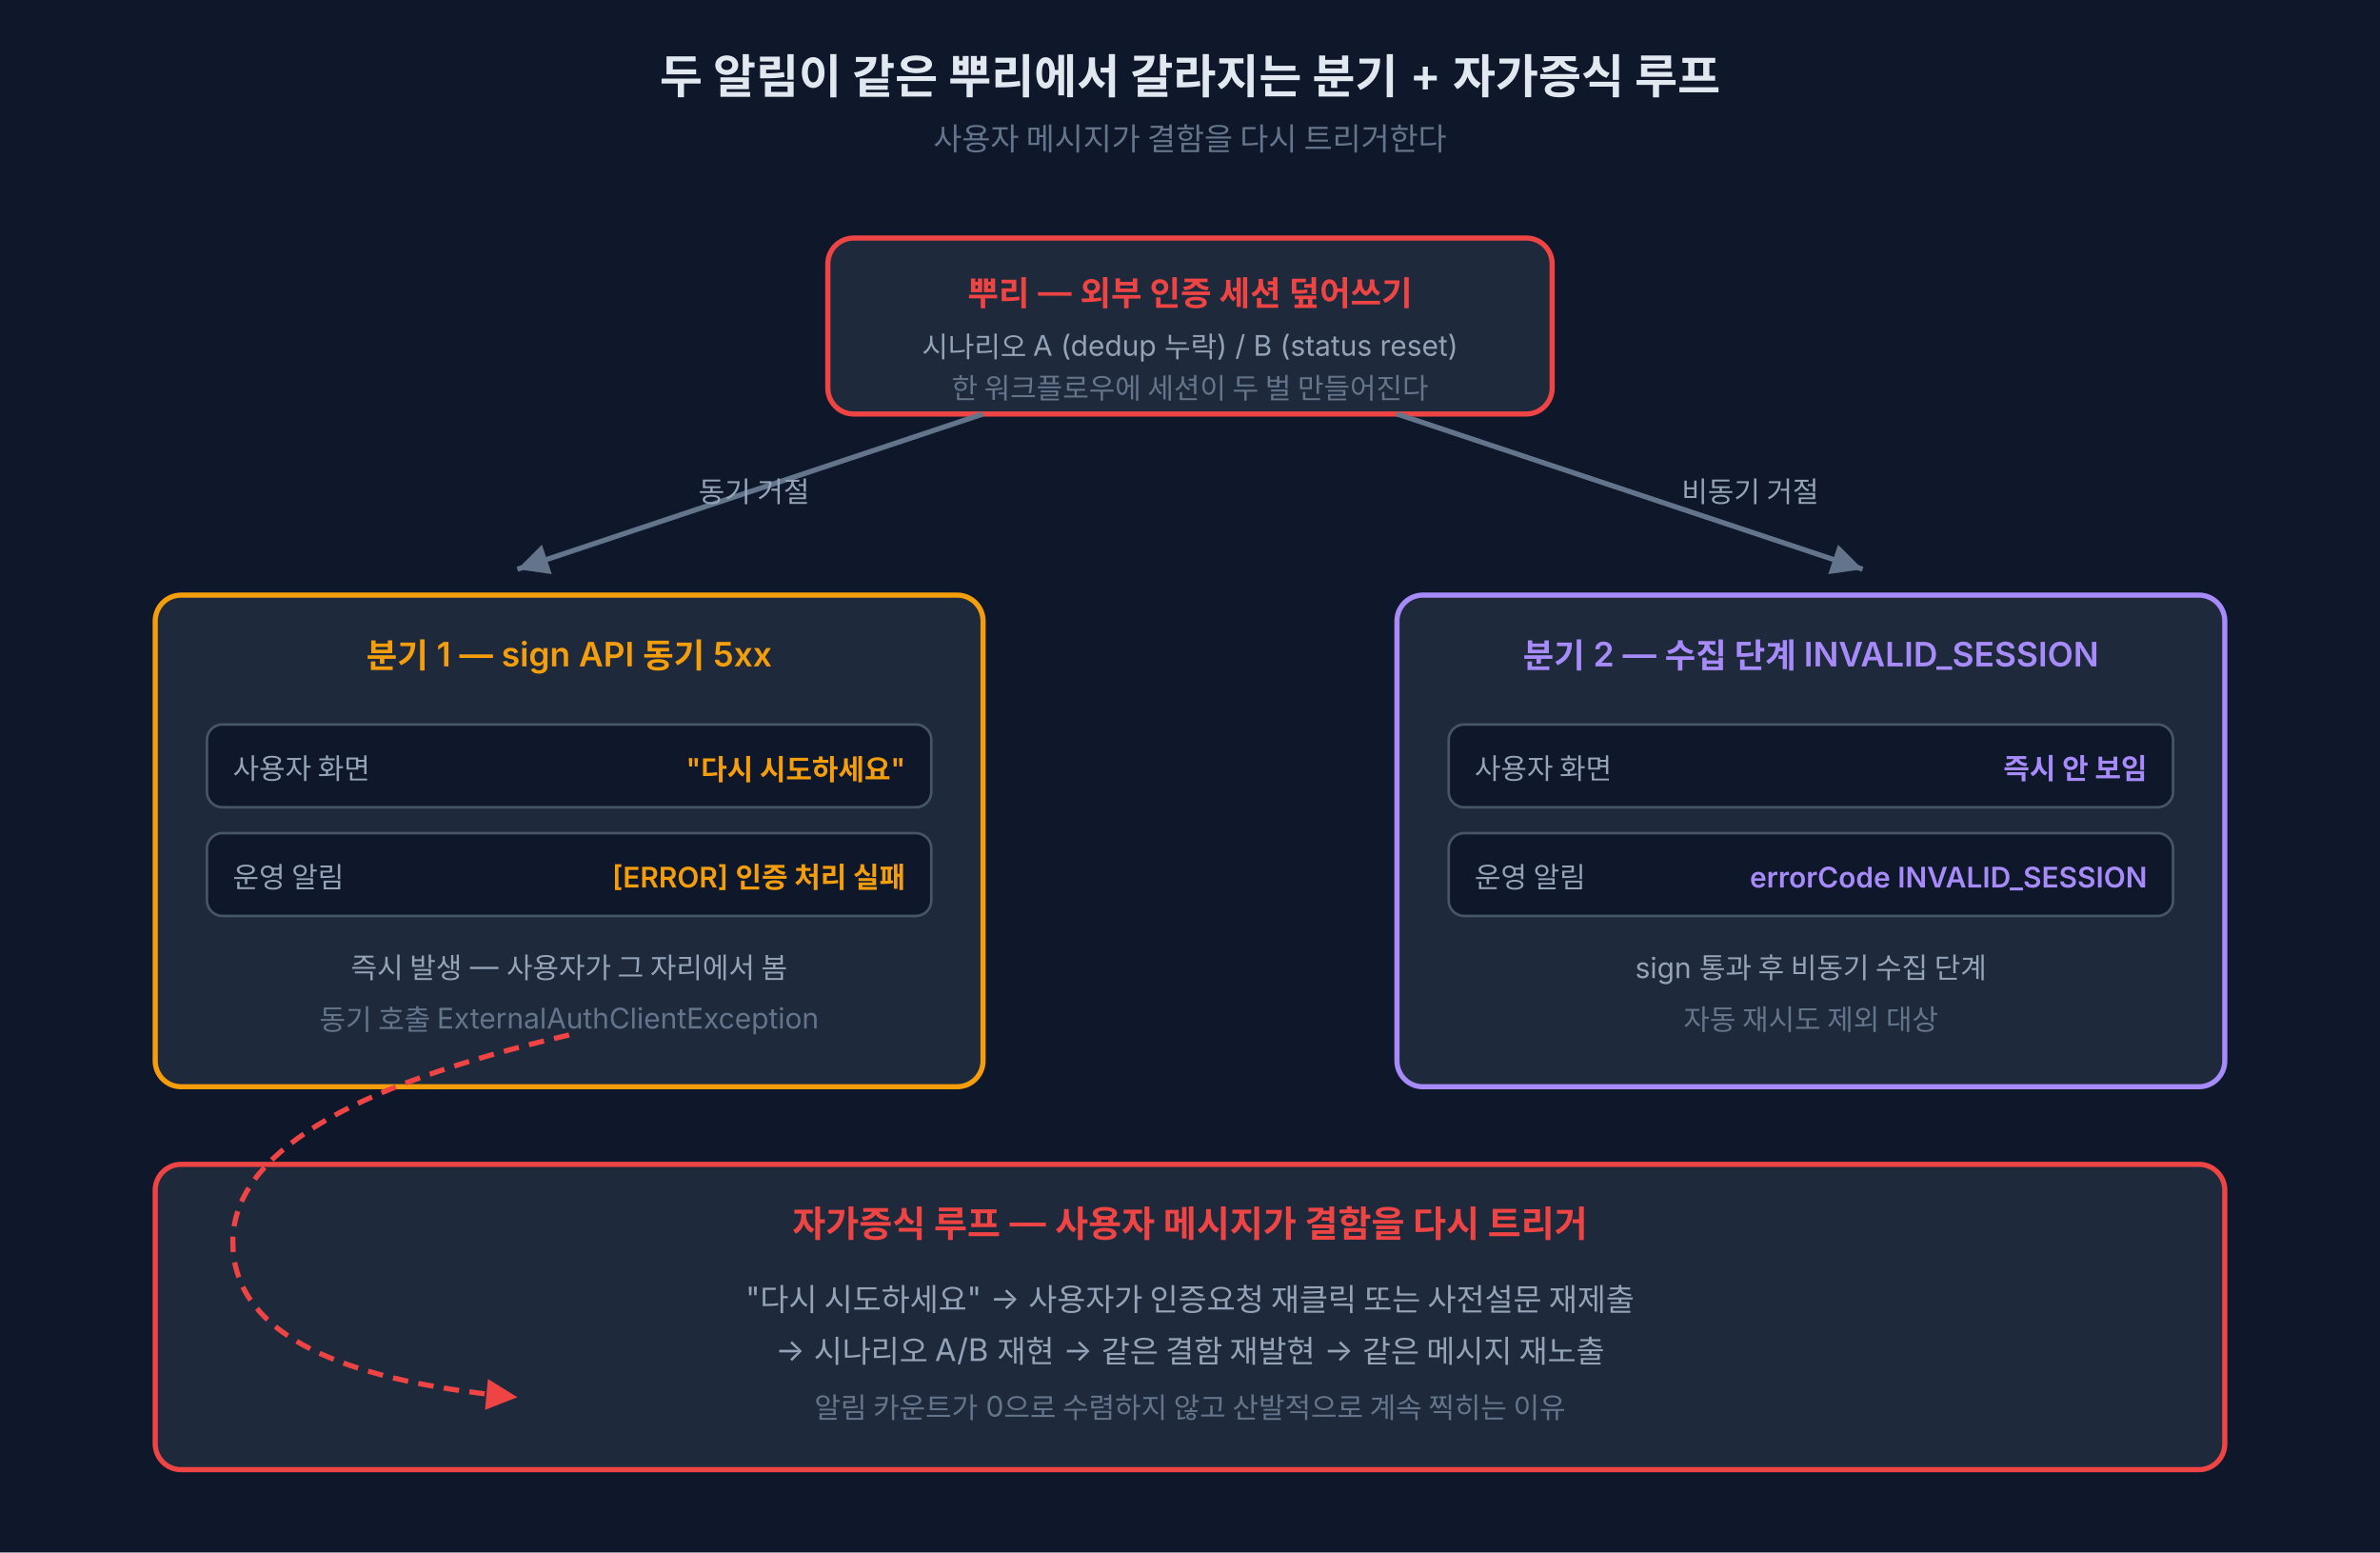
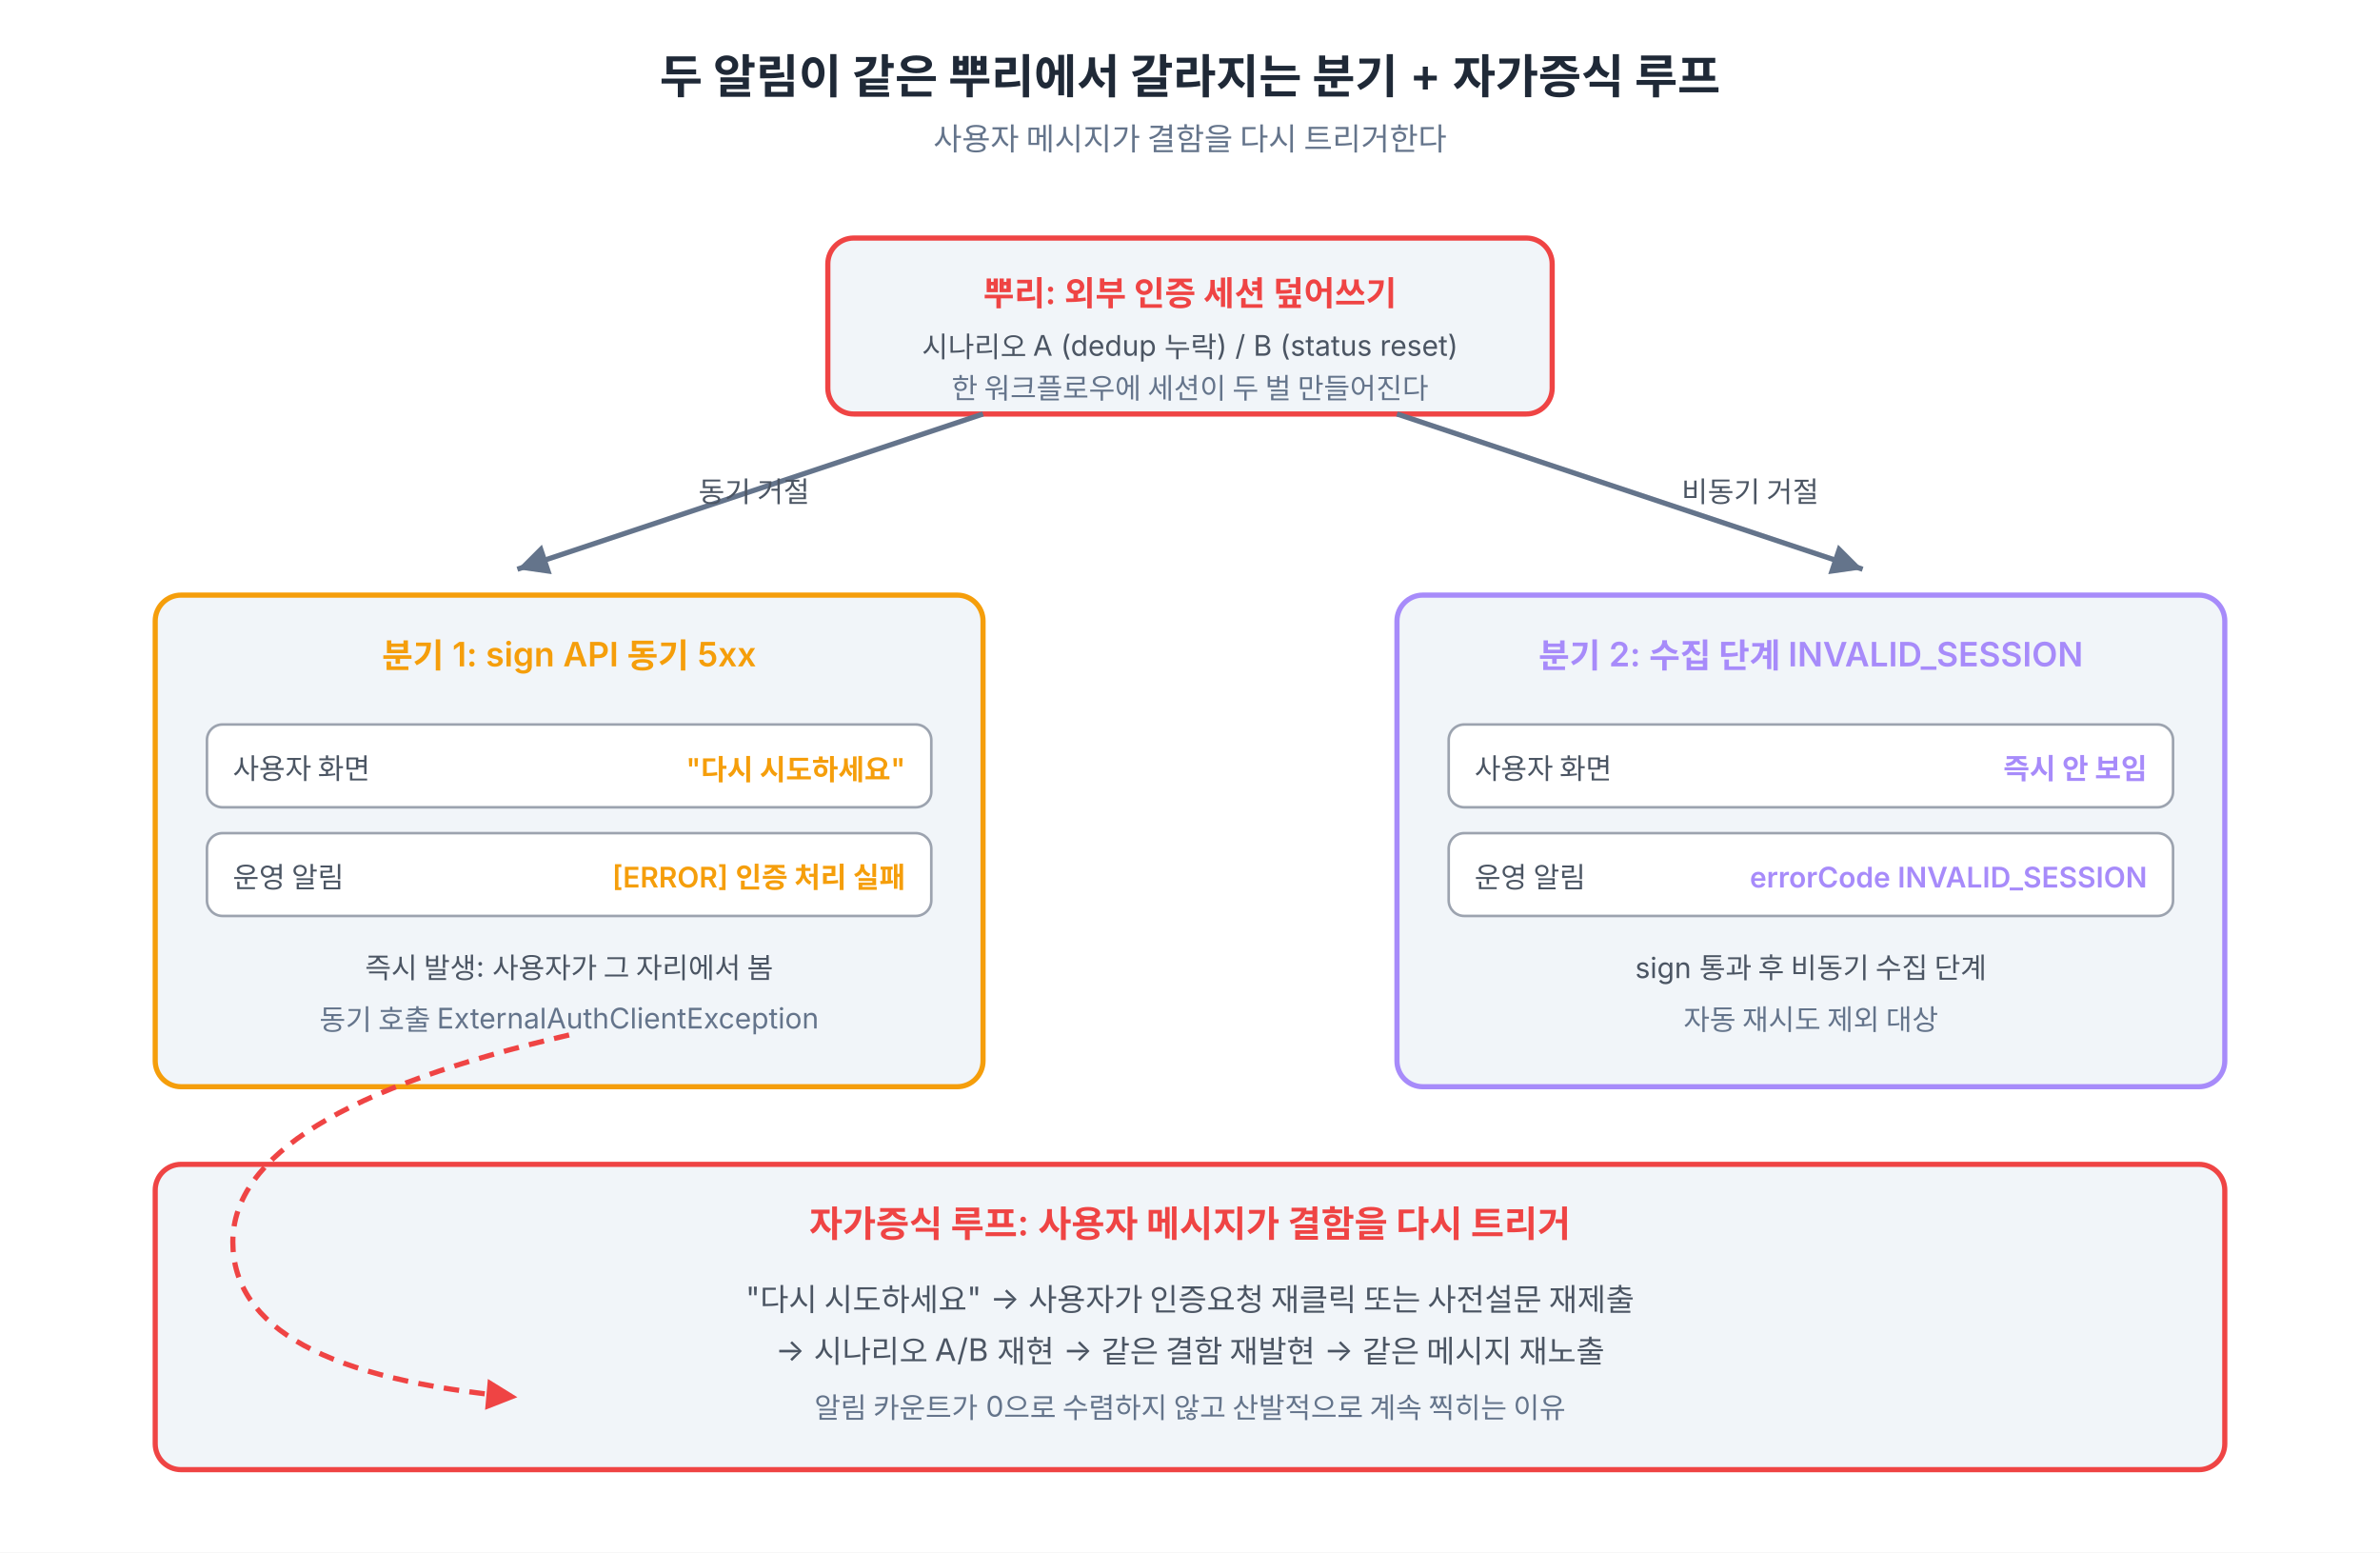
<svg xmlns="http://www.w3.org/2000/svg" viewBox="0 0 920 600" font-family="system-ui, -apple-system, sans-serif">
-   <rect width="920" height="600" fill="#0f172a" />
-   <text x="460" y="36" fill="#e2e8f0" font-size="18" font-weight="600" text-anchor="middle">두 알림이 같은 뿌리에서 갈라지는 분기 + 자가증식 루프</text>
+   <rect width="920" height="600" fill="#ffffff" />
+   <text x="460" y="36" fill="#1f2937" font-size="18" font-weight="600" text-anchor="middle">두 알림이 같은 뿌리에서 갈라지는 분기 + 자가증식 루프</text>
  <text x="460" y="58" fill="#64748b" font-size="12" text-anchor="middle">사용자 메시지가 결함을 다시 트리거한다</text>
  <defs>
    <marker id="arrSplit" viewBox="0 0 10 10" refX="10" refY="5" markerWidth="6" markerHeight="6" orient="auto">
      <path d="M 0 0 L 10 5 L 0 10 z" fill="#64748b" />
    </marker>
    <marker id="arrLoop" viewBox="0 0 10 10" refX="10" refY="5" markerWidth="6" markerHeight="6" orient="auto">
      <path d="M 0 0 L 10 5 L 0 10 z" fill="#ef4444" />
    </marker>
  </defs>
-   <rect x="320" y="92" width="280" height="68" rx="10" fill="#1e293b" stroke="#ef4444" stroke-width="2" />
-   <text x="460" y="118" fill="#ef4444" font-size="13" font-weight="600" text-anchor="middle">뿌리 — 외부 인증 세션 덮어쓰기</text>
-   <text x="460" y="138" fill="#94a3b8" font-size="11" text-anchor="middle">시나리오 A (dedup 누락) / B (status reset)</text>
+   <rect x="320" y="92" width="280" height="68" rx="10" fill="#f1f5f9" stroke="#ef4444" stroke-width="2" />
+   <text x="460" y="118" fill="#ef4444" font-size="13" font-weight="600" text-anchor="middle">뿌리: 외부 인증 세션 덮어쓰기</text>
+   <text x="460" y="138" fill="#4b5563" font-size="11" text-anchor="middle">시나리오 A (dedup 누락) / B (status reset)</text>
  <text x="460" y="154" fill="#64748b" font-size="11" text-anchor="middle">한 워크플로우에 세션이 두 벌 만들어진다</text>
  <line x1="380" y1="160" x2="200" y2="220" stroke="#64748b" stroke-width="2" marker-end="url(#arrSplit)" />
  <line x1="540" y1="160" x2="720" y2="220" stroke="#64748b" stroke-width="2" marker-end="url(#arrSplit)" />
-   <text x="270" y="194" fill="#94a3b8" font-size="11">동기 거절</text>
-   <text x="650" y="194" fill="#94a3b8" font-size="11">비동기 거절</text>
+   <text x="270" y="194" fill="#4b5563" font-size="11">동기 거절</text>
+   <text x="650" y="194" fill="#4b5563" font-size="11">비동기 거절</text>
  <g transform="translate(60, 230)">
-     <rect x="0" y="0" width="320" height="190" rx="10" fill="#1e293b" stroke="#f59e0b" stroke-width="2" />
-     <text x="160" y="28" fill="#f59e0b" font-size="13" font-weight="600" text-anchor="middle">분기 1 — sign API 동기 5xx</text>
-     <rect x="20" y="50" width="280" height="32" rx="6" fill="#0f172a" stroke="#475569" stroke-width="1" />
-     <text x="30" y="71" fill="#94a3b8" font-size="11">사용자 화면</text>
+     <rect x="0" y="0" width="320" height="190" rx="10" fill="#f1f5f9" stroke="#f59e0b" stroke-width="2" />
+     <text x="160" y="28" fill="#f59e0b" font-size="13" font-weight="600" text-anchor="middle">분기 1: sign API 동기 5xx</text>
+     <rect x="20" y="50" width="280" height="32" rx="6" fill="#ffffff" stroke="#9ca3af" stroke-width="1" />
+     <text x="30" y="71" fill="#4b5563" font-size="11">사용자 화면</text>
    <text x="290" y="71" fill="#f59e0b" font-size="11" font-weight="600" text-anchor="end">"다시 시도하세요"</text>
-     <rect x="20" y="92" width="280" height="32" rx="6" fill="#0f172a" stroke="#475569" stroke-width="1" />
-     <text x="30" y="113" fill="#94a3b8" font-size="11">운영 알림</text>
+     <rect x="20" y="92" width="280" height="32" rx="6" fill="#ffffff" stroke="#9ca3af" stroke-width="1" />
+     <text x="30" y="113" fill="#4b5563" font-size="11">운영 알림</text>
    <text x="290" y="113" fill="#f59e0b" font-size="11" font-weight="600" text-anchor="end">[ERROR] 인증 처리 실패</text>
-     <text x="160" y="148" fill="#94a3b8" font-size="11" text-anchor="middle">즉시 발생 — 사용자가 그 자리에서 봄</text>
+     <text x="160" y="148" fill="#4b5563" font-size="11" text-anchor="middle">즉시 발생: 사용자가 그 자리에서 봄</text>
    <text x="160" y="168" fill="#64748b" font-size="11" text-anchor="middle">동기 호출 ExternalAuthClientException</text>
  </g>
  <g transform="translate(540, 230)">
-     <rect x="0" y="0" width="320" height="190" rx="10" fill="#1e293b" stroke="#a78bfa" stroke-width="2" />
-     <text x="160" y="28" fill="#a78bfa" font-size="13" font-weight="600" text-anchor="middle">분기 2 — 수집 단계 INVALID_SESSION</text>
-     <rect x="20" y="50" width="280" height="32" rx="6" fill="#0f172a" stroke="#475569" stroke-width="1" />
-     <text x="30" y="71" fill="#94a3b8" font-size="11">사용자 화면</text>
+     <rect x="0" y="0" width="320" height="190" rx="10" fill="#f1f5f9" stroke="#a78bfa" stroke-width="2" />
+     <text x="160" y="28" fill="#a78bfa" font-size="13" font-weight="600" text-anchor="middle">분기 2: 수집 단계 INVALID_SESSION</text>
+     <rect x="20" y="50" width="280" height="32" rx="6" fill="#ffffff" stroke="#9ca3af" stroke-width="1" />
+     <text x="30" y="71" fill="#4b5563" font-size="11">사용자 화면</text>
    <text x="290" y="71" fill="#a78bfa" font-size="11" font-weight="600" text-anchor="end">즉시 안 보임</text>
-     <rect x="20" y="92" width="280" height="32" rx="6" fill="#0f172a" stroke="#475569" stroke-width="1" />
-     <text x="30" y="113" fill="#94a3b8" font-size="11">운영 알림</text>
+     <rect x="20" y="92" width="280" height="32" rx="6" fill="#ffffff" stroke="#9ca3af" stroke-width="1" />
+     <text x="30" y="113" fill="#4b5563" font-size="11">운영 알림</text>
    <text x="290" y="113" fill="#a78bfa" font-size="11" font-weight="600" text-anchor="end">errorCode INVALID_SESSION</text>
-     <text x="160" y="148" fill="#94a3b8" font-size="11" text-anchor="middle">sign 통과 후 비동기 수집 단계</text>
+     <text x="160" y="148" fill="#4b5563" font-size="11" text-anchor="middle">sign 통과 후 비동기 수집 단계</text>
    <text x="160" y="168" fill="#64748b" font-size="11" text-anchor="middle">자동 재시도 제외 대상</text>
  </g>
-   <rect x="60" y="450" width="800" height="118" rx="10" fill="#1e293b" stroke="#ef4444" stroke-width="2" />
-   <text x="460" y="478" fill="#ef4444" font-size="14" font-weight="600" text-anchor="middle">자가증식 루프 — 사용자 메시지가 결함을 다시 트리거</text>
-   <text x="460" y="506" fill="#94a3b8" font-size="12" text-anchor="middle">"다시 시도하세요" → 사용자가 인증요청 재클릭 또는 사전설문 재제출</text>
-   <text x="460" y="526" fill="#94a3b8" font-size="12" text-anchor="middle">→ 시나리오 A/B 재현 → 같은 결함 재발현 → 같은 메시지 재노출</text>
+   <rect x="60" y="450" width="800" height="118" rx="10" fill="#f1f5f9" stroke="#ef4444" stroke-width="2" />
+   <text x="460" y="478" fill="#ef4444" font-size="14" font-weight="600" text-anchor="middle">자가증식 루프: 사용자 메시지가 결함을 다시 트리거</text>
+   <text x="460" y="506" fill="#4b5563" font-size="12" text-anchor="middle">"다시 시도하세요" → 사용자가 인증요청 재클릭 또는 사전설문 재제출</text>
+   <text x="460" y="526" fill="#4b5563" font-size="12" text-anchor="middle">→ 시나리오 A/B 재현 → 같은 결함 재발현 → 같은 메시지 재노출</text>
  <text x="460" y="548" fill="#64748b" font-size="11" text-anchor="middle">알림 카운트가 0으로 수렴하지 않고 산발적으로 계속 찍히는 이유</text>
  <path d="M 220 400 Q 90 430 90 480 Q 90 530 200 540" stroke="#ef4444" stroke-width="2" stroke-dasharray="6 4" fill="none" marker-end="url(#arrLoop)" />
</svg>
